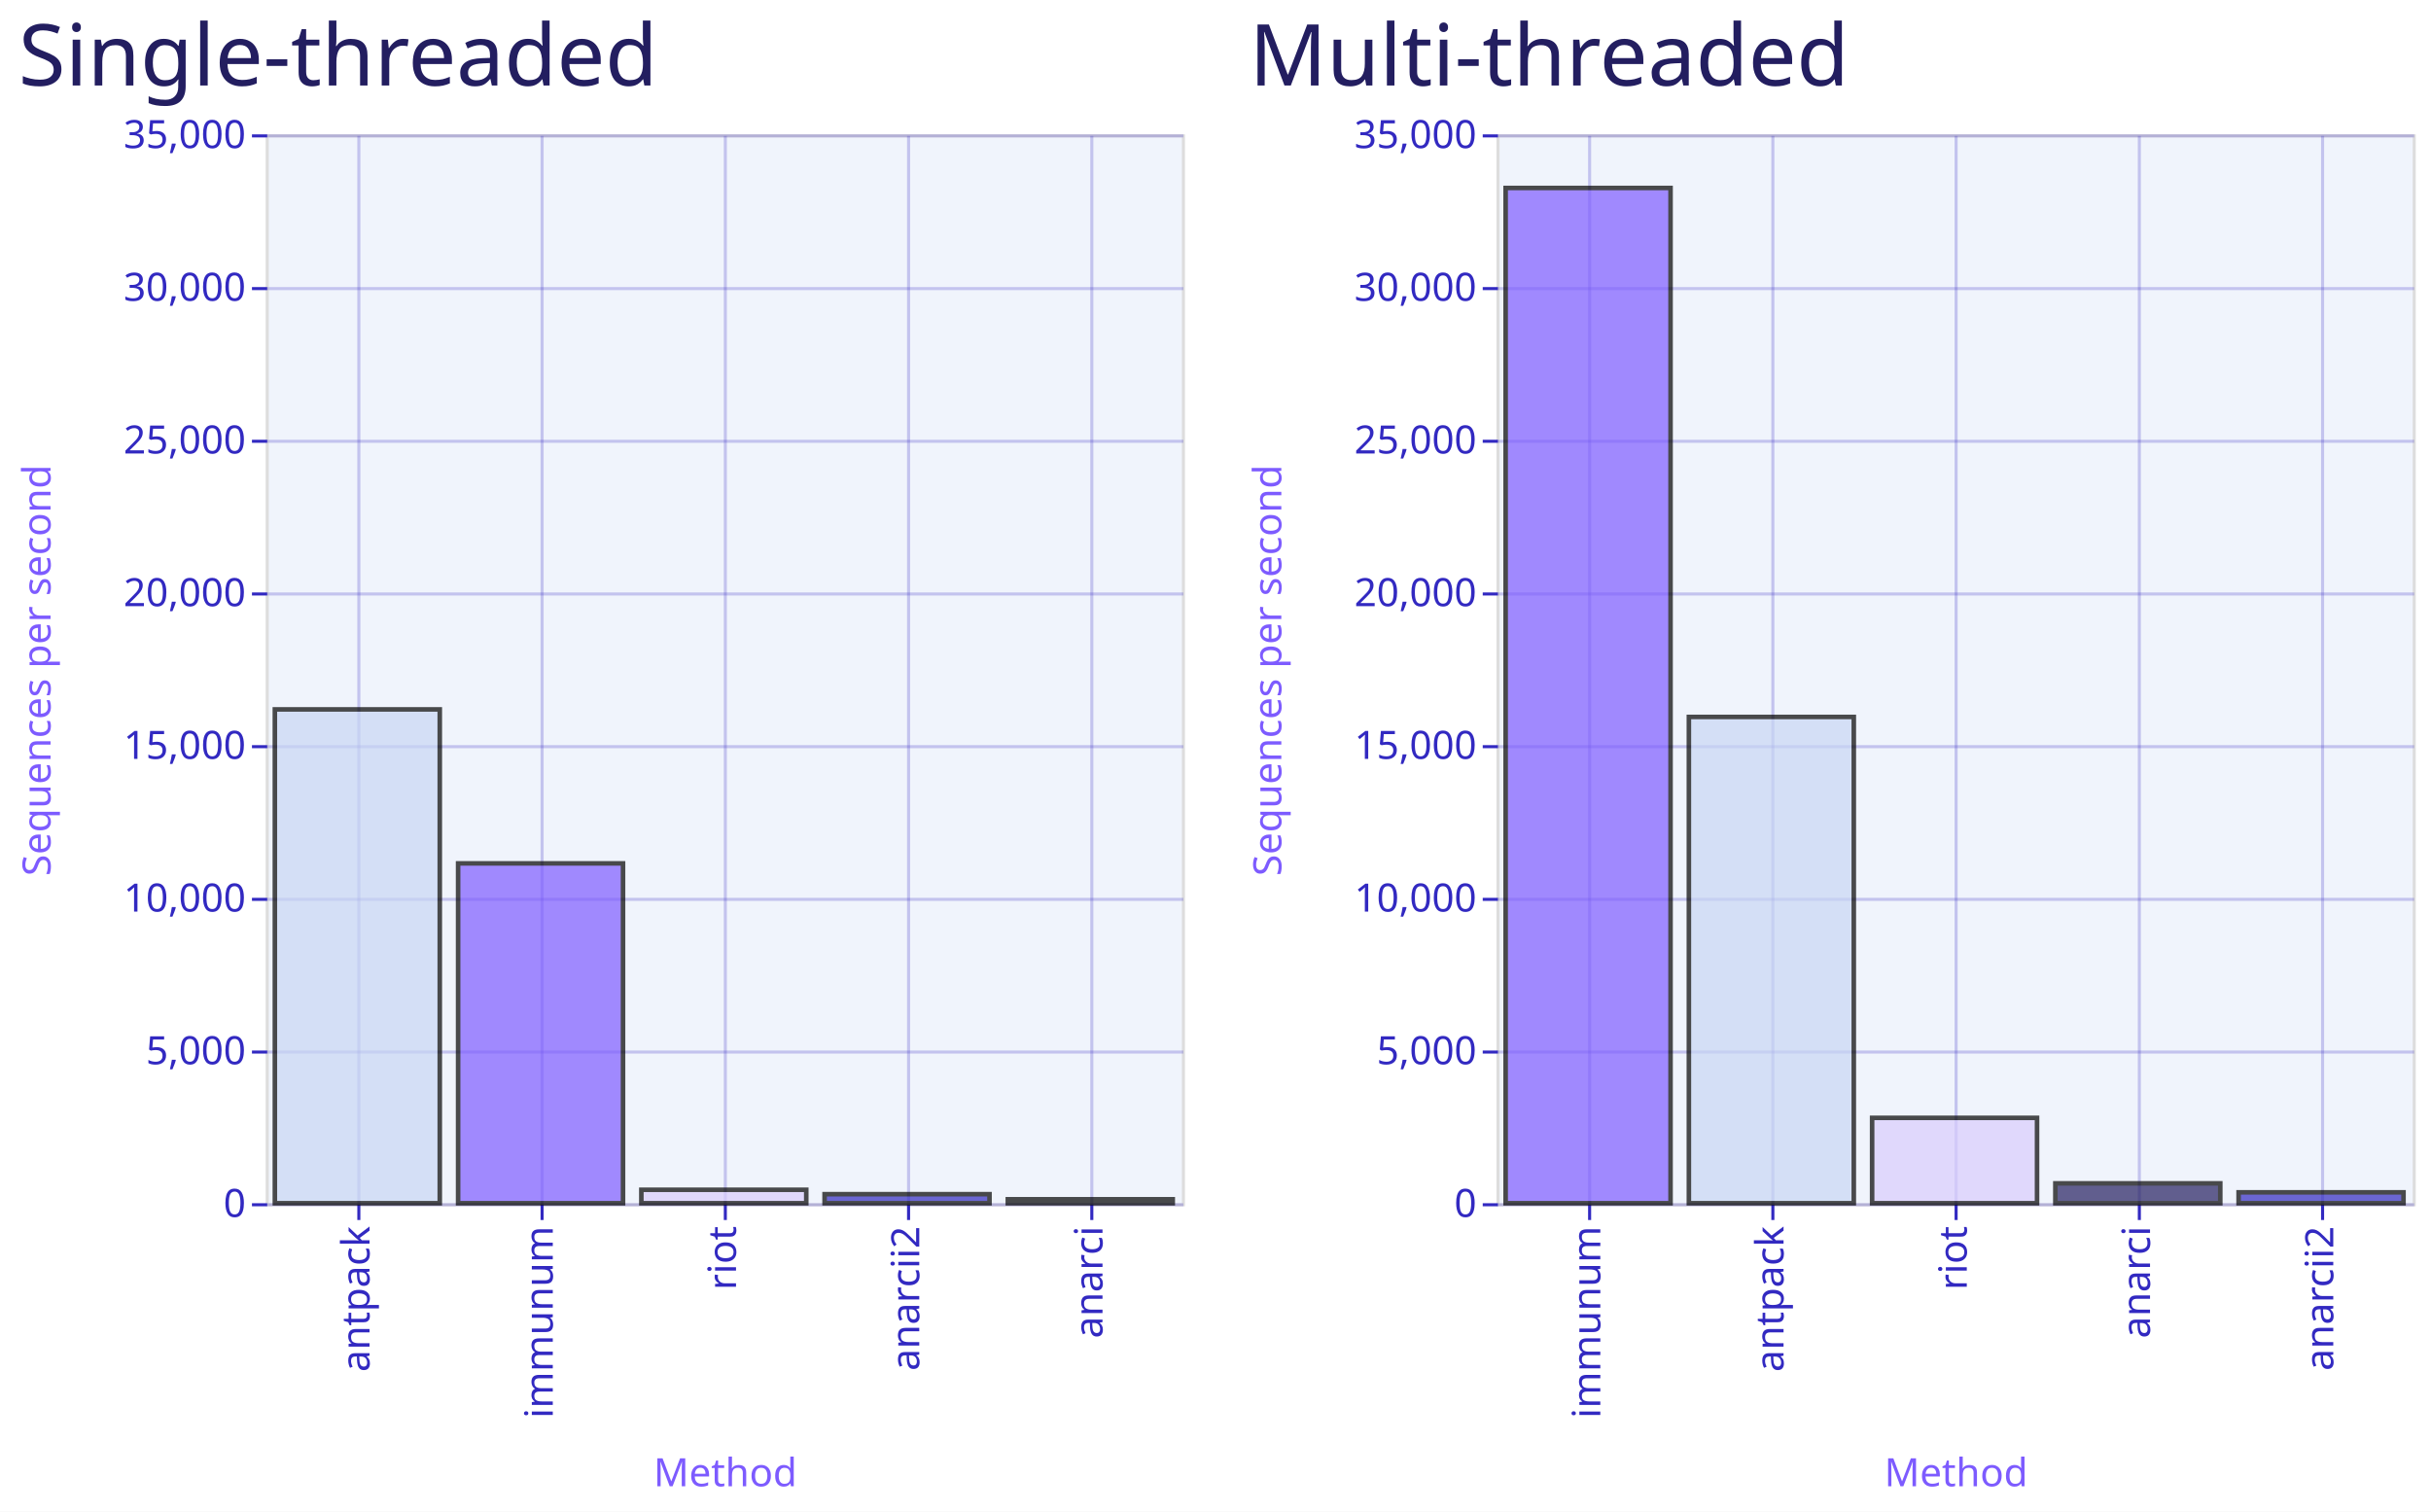
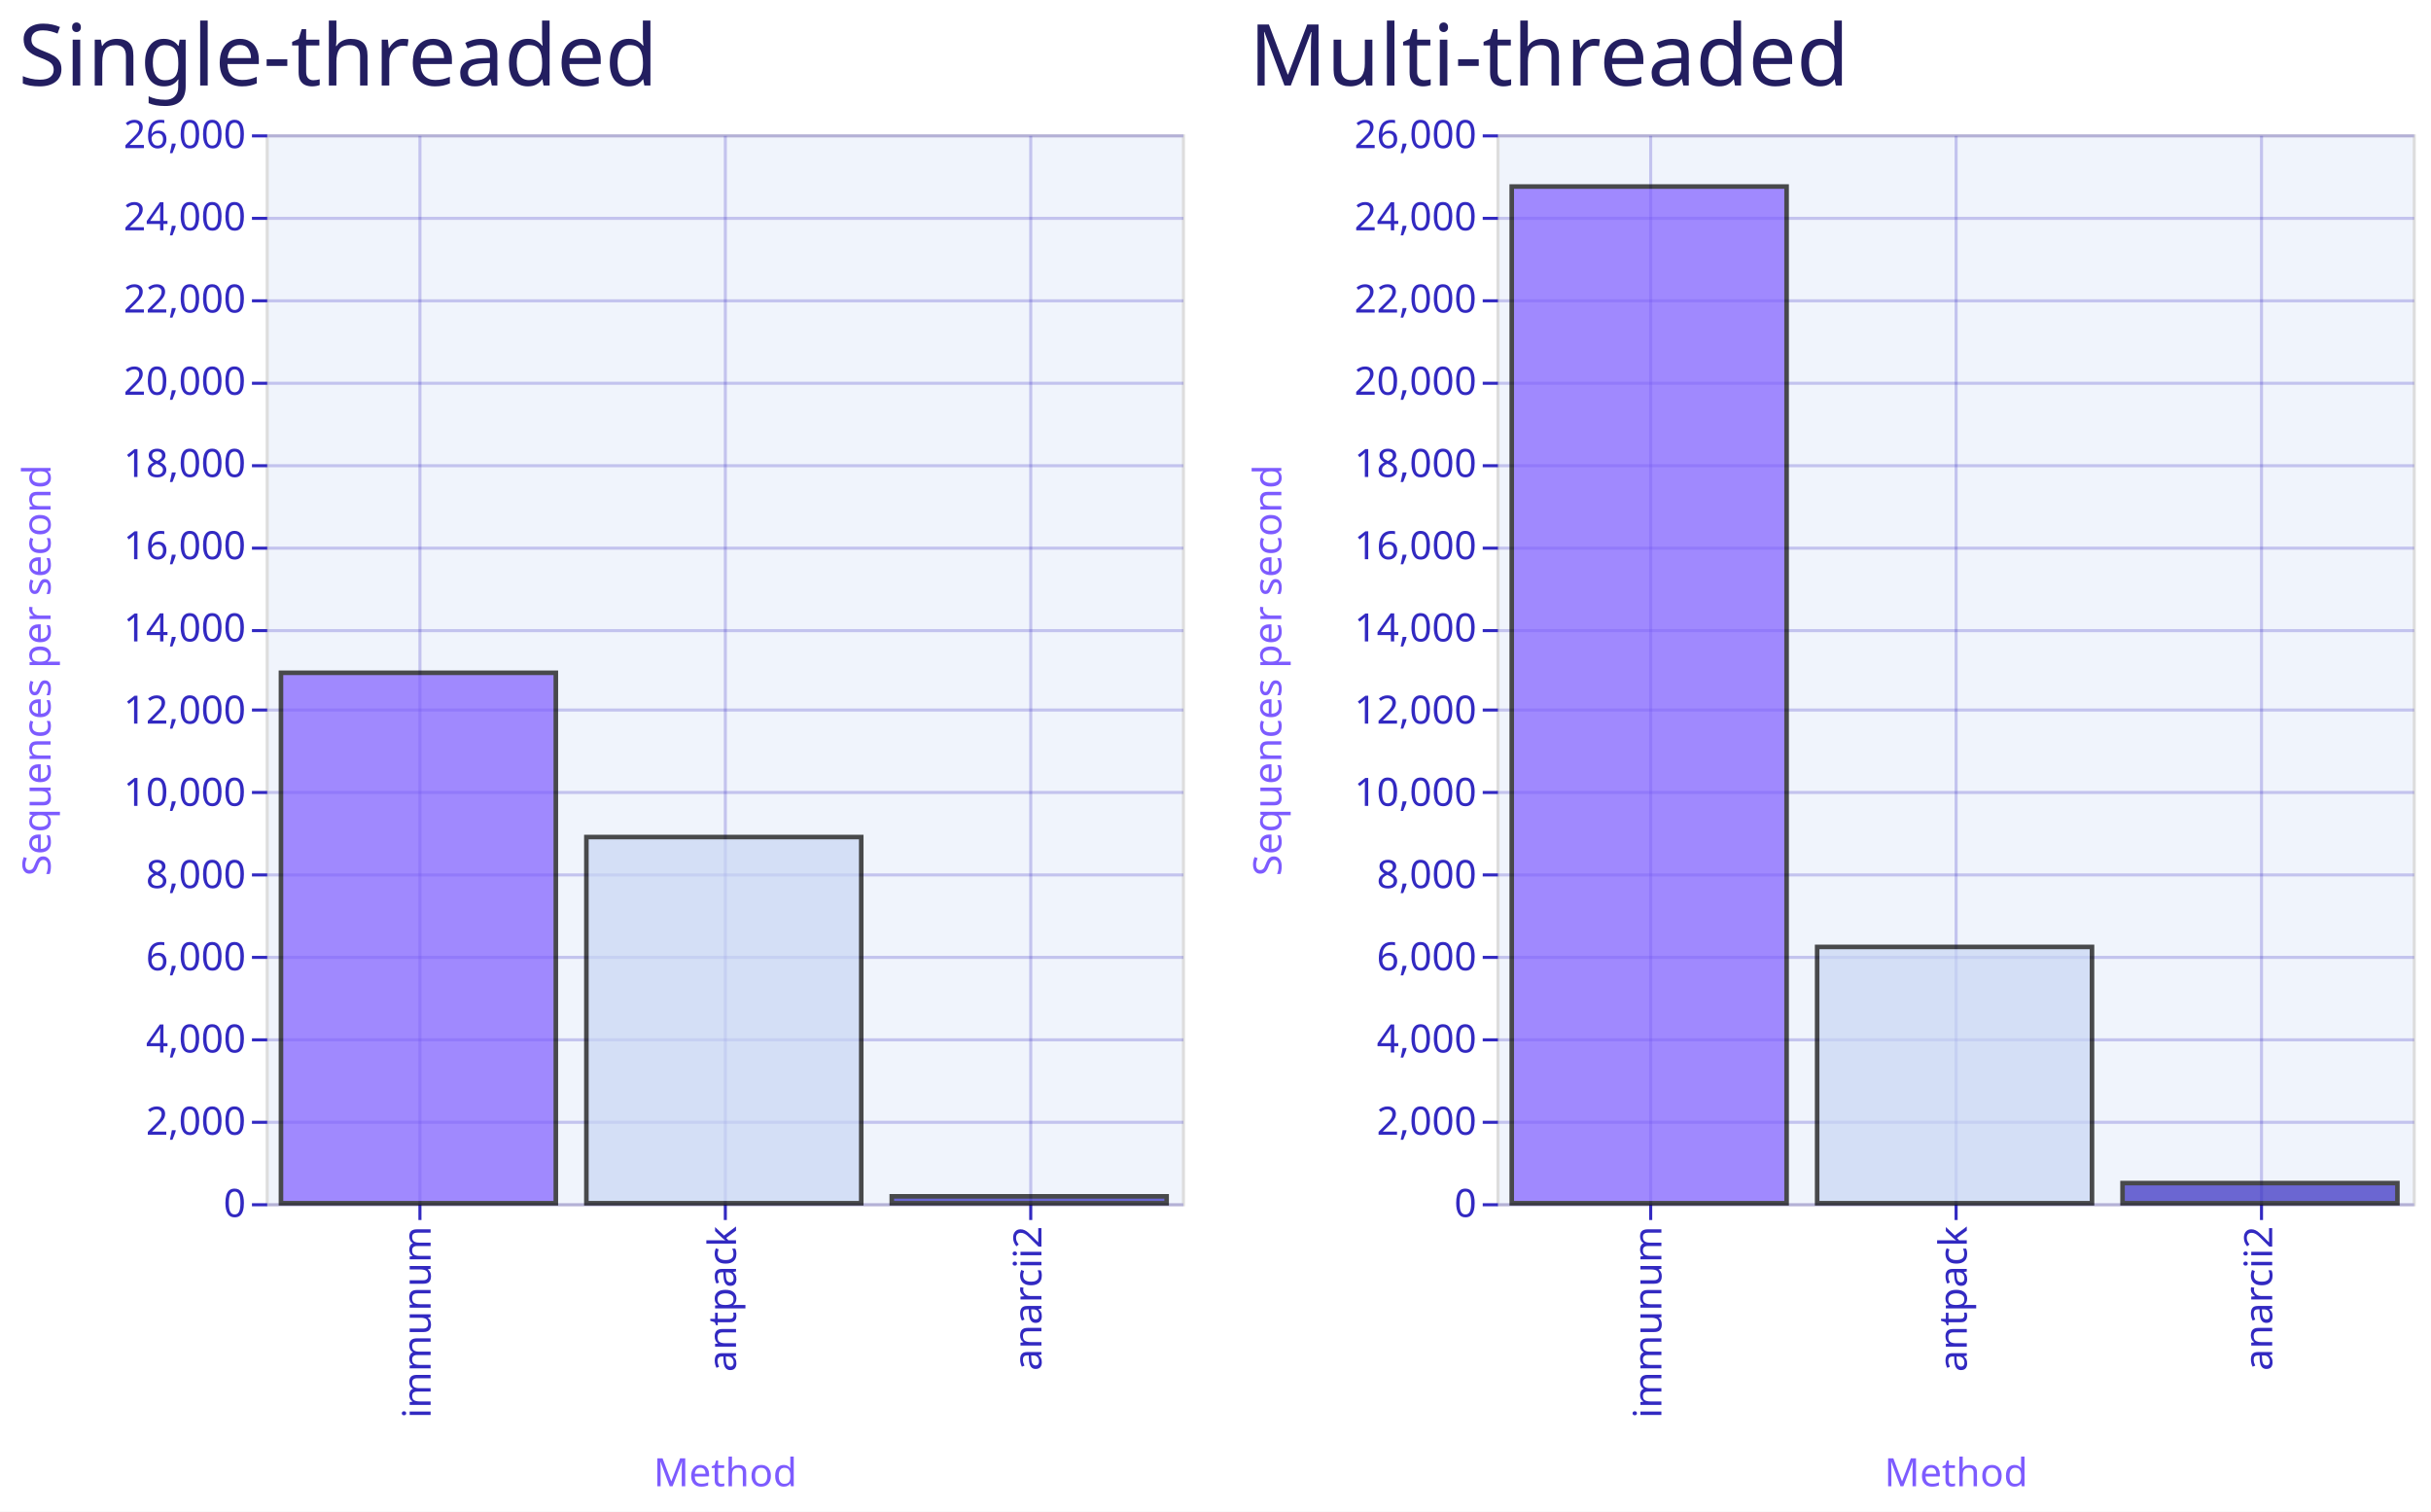
<svg xmlns="http://www.w3.org/2000/svg" version="1.1" class="marks" width="796" height="495" viewBox="0 0 796 495">
  <rect width="796" height="495" fill="white" />
  <g fill="none" stroke-miterlimit="10" transform="translate(87,44)">
    <g class="mark-group role-frame root" role="graphics-object" aria-roledescription="group mark container">
      <g transform="translate(0,0)">
        <path class="background" aria-hidden="true" d="M0,0h0v350h0Z" />
        <g>
          <g class="mark-group role-scope concat_0_group" role="graphics-object" aria-roledescription="group mark container">
            <g transform="translate(0,0)">
              <path class="background" aria-hidden="true" d="M0.5,0.5h300v350h-300Z" fill="#F0F4FC" stroke="#ddd" />
              <g>
                <g class="mark-group role-axis" aria-hidden="true">
                  <g transform="translate(0.5,350.5)">
                    <path class="background" aria-hidden="true" d="M0,0h0v0h0Z" pointer-events="none" />
                    <g>
                      <g class="mark-rule role-axis-grid" pointer-events="none">
-                         <line transform="translate(30,-350)" x2="0" y2="350" stroke="#3229C1CC" stroke-opacity="0.3" stroke-width="1" opacity="1" />
-                         <line transform="translate(90,-350)" x2="0" y2="350" stroke="#3229C1CC" stroke-opacity="0.3" stroke-width="1" opacity="1" />
+                         <line transform="translate(50,-350)" x2="0" y2="350" stroke="#3229C1CC" stroke-opacity="0.3" stroke-width="1" opacity="1" />
                        <line transform="translate(150,-350)" x2="0" y2="350" stroke="#3229C1CC" stroke-opacity="0.3" stroke-width="1" opacity="1" />
-                         <line transform="translate(210,-350)" x2="0" y2="350" stroke="#3229C1CC" stroke-opacity="0.3" stroke-width="1" opacity="1" />
-                         <line transform="translate(270,-350)" x2="0" y2="350" stroke="#3229C1CC" stroke-opacity="0.3" stroke-width="1" opacity="1" />
+                         <line transform="translate(250,-350)" x2="0" y2="350" stroke="#3229C1CC" stroke-opacity="0.3" stroke-width="1" opacity="1" />
                      </g>
                    </g>
                    <path class="foreground" aria-hidden="true" d="" pointer-events="none" display="none" />
                  </g>
                </g>
                <g class="mark-group role-axis" aria-hidden="true">
                  <g transform="translate(0.5,0.5)">
                    <path class="background" aria-hidden="true" d="M0,0h0v0h0Z" pointer-events="none" />
                    <g>
                      <g class="mark-rule role-axis-grid" pointer-events="none">
                        <line transform="translate(0,350)" x2="300" y2="0" stroke="#3229C1CC" stroke-opacity="0.3" stroke-width="1" opacity="1" />
-                         <line transform="translate(0,300)" x2="300" y2="0" stroke="#3229C1CC" stroke-opacity="0.3" stroke-width="1" opacity="1" />
-                         <line transform="translate(0,250)" x2="300" y2="0" stroke="#3229C1CC" stroke-opacity="0.3" stroke-width="1" opacity="1" />
-                         <line transform="translate(0,200)" x2="300" y2="0" stroke="#3229C1CC" stroke-opacity="0.3" stroke-width="1" opacity="1" />
-                         <line transform="translate(0,150)" x2="300" y2="0" stroke="#3229C1CC" stroke-opacity="0.3" stroke-width="1" opacity="1" />
-                         <line transform="translate(0,100)" x2="300" y2="0" stroke="#3229C1CC" stroke-opacity="0.3" stroke-width="1" opacity="1" />
-                         <line transform="translate(0,50)" x2="300" y2="0" stroke="#3229C1CC" stroke-opacity="0.3" stroke-width="1" opacity="1" />
+                         <line transform="translate(0,323)" x2="300" y2="0" stroke="#3229C1CC" stroke-opacity="0.3" stroke-width="1" opacity="1" />
+                         <line transform="translate(0,296)" x2="300" y2="0" stroke="#3229C1CC" stroke-opacity="0.3" stroke-width="1" opacity="1" />
+                         <line transform="translate(0,269)" x2="300" y2="0" stroke="#3229C1CC" stroke-opacity="0.3" stroke-width="1" opacity="1" />
+                         <line transform="translate(0,242)" x2="300" y2="0" stroke="#3229C1CC" stroke-opacity="0.3" stroke-width="1" opacity="1" />
+                         <line transform="translate(0,215)" x2="300" y2="0" stroke="#3229C1CC" stroke-opacity="0.3" stroke-width="1" opacity="1" />
+                         <line transform="translate(0,188)" x2="300" y2="0" stroke="#3229C1CC" stroke-opacity="0.3" stroke-width="1" opacity="1" />
+                         <line transform="translate(0,162)" x2="300" y2="0" stroke="#3229C1CC" stroke-opacity="0.3" stroke-width="1" opacity="1" />
+                         <line transform="translate(0,135)" x2="300" y2="0" stroke="#3229C1CC" stroke-opacity="0.3" stroke-width="1" opacity="1" />
+                         <line transform="translate(0,108)" x2="300" y2="0" stroke="#3229C1CC" stroke-opacity="0.3" stroke-width="1" opacity="1" />
+                         <line transform="translate(0,81)" x2="300" y2="0" stroke="#3229C1CC" stroke-opacity="0.3" stroke-width="1" opacity="1" />
+                         <line transform="translate(0,54)" x2="300" y2="0" stroke="#3229C1CC" stroke-opacity="0.3" stroke-width="1" opacity="1" />
+                         <line transform="translate(0,27)" x2="300" y2="0" stroke="#3229C1CC" stroke-opacity="0.3" stroke-width="1" opacity="1" />
                        <line transform="translate(0,0)" x2="300" y2="0" stroke="#3229C1CC" stroke-opacity="0.3" stroke-width="1" opacity="1" />
                      </g>
                    </g>
                    <path class="foreground" aria-hidden="true" d="" pointer-events="none" display="none" />
                  </g>
                </g>
-                 <g class="mark-group role-axis" role="graphics-symbol" aria-roledescription="axis" aria-label="X-axis titled 'Method' for a discrete scale with 5 values: antpack, immunum, riot, anarcii2, anarci">
-                   <g transform="translate(0.5,350.5)">
-                     <path class="background" aria-hidden="true" d="M0,0h0v0h0Z" pointer-events="none" />
-                     <g>
-                       <g class="mark-rule role-axis-tick" pointer-events="none">
-                         <line transform="translate(30,0)" x2="0" y2="5" stroke="#3229C1" stroke-width="1" opacity="1" />
-                         <line transform="translate(90,0)" x2="0" y2="5" stroke="#3229C1" stroke-width="1" opacity="1" />
+                 <g class="mark-group role-axis" role="graphics-symbol" aria-roledescription="axis" aria-label="X-axis titled 'Method' for a discrete scale with 3 values: immunum, antpack, anarcii2">
+                   <g transform="translate(0.5,350.5)">
+                     <path class="background" aria-hidden="true" d="M0,0h0v0h0Z" pointer-events="none" />
+                     <g>
+                       <g class="mark-rule role-axis-tick" pointer-events="none">
+                         <line transform="translate(50,0)" x2="0" y2="5" stroke="#3229C1" stroke-width="1" opacity="1" />
                        <line transform="translate(150,0)" x2="0" y2="5" stroke="#3229C1" stroke-width="1" opacity="1" />
-                         <line transform="translate(210,0)" x2="0" y2="5" stroke="#3229C1" stroke-width="1" opacity="1" />
-                         <line transform="translate(270,0)" x2="0" y2="5" stroke="#3229C1" stroke-width="1" opacity="1" />
-                       </g>
-                       <g class="mark-text role-axis-label" pointer-events="none">
-                         <text text-anchor="end" transform="translate(29.5,7) rotate(270) translate(0,4)" font-family="Albert Sans" font-size="12.8px" font-weight="Light" fill="#3229C1" opacity="1">antpack</text>
-                         <text text-anchor="end" transform="translate(89.5,7) rotate(270) translate(0,4)" font-family="Albert Sans" font-size="12.8px" font-weight="Light" fill="#3229C1" opacity="1">immunum</text>
-                         <text text-anchor="end" transform="translate(149.5,7) rotate(270) translate(0,4)" font-family="Albert Sans" font-size="12.8px" font-weight="Light" fill="#3229C1" opacity="1">riot</text>
-                         <text text-anchor="end" transform="translate(209.5,7) rotate(270) translate(0,4)" font-family="Albert Sans" font-size="12.8px" font-weight="Light" fill="#3229C1" opacity="1">anarcii2</text>
-                         <text text-anchor="end" transform="translate(269.5,7) rotate(270) translate(0,4)" font-family="Albert Sans" font-size="12.8px" font-weight="Light" fill="#3229C1" opacity="1">anarci</text>
+                         <line transform="translate(250,0)" x2="0" y2="5" stroke="#3229C1" stroke-width="1" opacity="1" />
+                       </g>
+                       <g class="mark-text role-axis-label" pointer-events="none">
+                         <text text-anchor="end" transform="translate(49.5,7) rotate(270) translate(0,4)" font-family="Albert Sans" font-size="12.8px" font-weight="Light" fill="#3229C1" opacity="1">immunum</text>
+                         <text text-anchor="end" transform="translate(149.5,7) rotate(270) translate(0,4)" font-family="Albert Sans" font-size="12.8px" font-weight="Light" fill="#3229C1" opacity="1">antpack</text>
+                         <text text-anchor="end" transform="translate(249.5,7) rotate(270) translate(0,4)" font-family="Albert Sans" font-size="12.8px" font-weight="Light" fill="#3229C1" opacity="1">anarcii2</text>
                      </g>
                      <g class="mark-text role-axis-title" pointer-events="none">
                        <text text-anchor="middle" transform="translate(150,92.18751)" font-family="Albert Sans" font-size="12.8px" font-weight="SemiBold" fill="#7D5BFF" opacity="1">Method</text>
                      </g>
                    </g>
                    <path class="foreground" aria-hidden="true" d="" pointer-events="none" display="none" />
                  </g>
                </g>
-                 <g class="mark-group role-axis" role="graphics-symbol" aria-roledescription="axis" aria-label="Y-axis titled 'Sequences per second' for a linear scale with values from 0 to 35,000">
+                 <g class="mark-group role-axis" role="graphics-symbol" aria-roledescription="axis" aria-label="Y-axis titled 'Sequences per second' for a linear scale with values from 0 to 26,000">
                  <g transform="translate(0.5,0.5)">
                    <path class="background" aria-hidden="true" d="M0,0h0v0h0Z" pointer-events="none" />
                    <g>
                      <g class="mark-rule role-axis-tick" pointer-events="none">
                        <line transform="translate(0,350)" x2="-5" y2="0" stroke="#3229C1" stroke-width="1" opacity="1" />
-                         <line transform="translate(0,300)" x2="-5" y2="0" stroke="#3229C1" stroke-width="1" opacity="1" />
-                         <line transform="translate(0,250)" x2="-5" y2="0" stroke="#3229C1" stroke-width="1" opacity="1" />
-                         <line transform="translate(0,200)" x2="-5" y2="0" stroke="#3229C1" stroke-width="1" opacity="1" />
-                         <line transform="translate(0,150)" x2="-5" y2="0" stroke="#3229C1" stroke-width="1" opacity="1" />
-                         <line transform="translate(0,100)" x2="-5" y2="0" stroke="#3229C1" stroke-width="1" opacity="1" />
-                         <line transform="translate(0,50)" x2="-5" y2="0" stroke="#3229C1" stroke-width="1" opacity="1" />
+                         <line transform="translate(0,323)" x2="-5" y2="0" stroke="#3229C1" stroke-width="1" opacity="1" />
+                         <line transform="translate(0,296)" x2="-5" y2="0" stroke="#3229C1" stroke-width="1" opacity="1" />
+                         <line transform="translate(0,269)" x2="-5" y2="0" stroke="#3229C1" stroke-width="1" opacity="1" />
+                         <line transform="translate(0,242)" x2="-5" y2="0" stroke="#3229C1" stroke-width="1" opacity="1" />
+                         <line transform="translate(0,215)" x2="-5" y2="0" stroke="#3229C1" stroke-width="1" opacity="1" />
+                         <line transform="translate(0,188)" x2="-5" y2="0" stroke="#3229C1" stroke-width="1" opacity="1" />
+                         <line transform="translate(0,162)" x2="-5" y2="0" stroke="#3229C1" stroke-width="1" opacity="1" />
+                         <line transform="translate(0,135)" x2="-5" y2="0" stroke="#3229C1" stroke-width="1" opacity="1" />
+                         <line transform="translate(0,108)" x2="-5" y2="0" stroke="#3229C1" stroke-width="1" opacity="1" />
+                         <line transform="translate(0,81)" x2="-5" y2="0" stroke="#3229C1" stroke-width="1" opacity="1" />
+                         <line transform="translate(0,54)" x2="-5" y2="0" stroke="#3229C1" stroke-width="1" opacity="1" />
+                         <line transform="translate(0,27)" x2="-5" y2="0" stroke="#3229C1" stroke-width="1" opacity="1" />
                        <line transform="translate(0,0)" x2="-5" y2="0" stroke="#3229C1" stroke-width="1" opacity="1" />
                      </g>
                      <g class="mark-text role-axis-label" pointer-events="none">
                        <text text-anchor="end" transform="translate(-7,354)" font-family="Albert Sans" font-size="12.8px" font-weight="Light" fill="#3229C1" opacity="1">0</text>
-                         <text text-anchor="end" transform="translate(-7,304)" font-family="Albert Sans" font-size="12.8px" font-weight="Light" fill="#3229C1" opacity="1">5,000</text>
-                         <text text-anchor="end" transform="translate(-7,254)" font-family="Albert Sans" font-size="12.8px" font-weight="Light" fill="#3229C1" opacity="1">10,000</text>
-                         <text text-anchor="end" transform="translate(-7,204)" font-family="Albert Sans" font-size="12.8px" font-weight="Light" fill="#3229C1" opacity="1">15,000</text>
-                         <text text-anchor="end" transform="translate(-7,154)" font-family="Albert Sans" font-size="12.8px" font-weight="Light" fill="#3229C1" opacity="1">20,000</text>
-                         <text text-anchor="end" transform="translate(-7,104)" font-family="Albert Sans" font-size="12.8px" font-weight="Light" fill="#3229C1" opacity="1">25,000</text>
-                         <text text-anchor="end" transform="translate(-7,54)" font-family="Albert Sans" font-size="12.8px" font-weight="Light" fill="#3229C1" opacity="1">30,000</text>
-                         <text text-anchor="end" transform="translate(-7,4)" font-family="Albert Sans" font-size="12.8px" font-weight="Light" fill="#3229C1" opacity="1">35,000</text>
+                         <text text-anchor="end" transform="translate(-7,327.0769)" font-family="Albert Sans" font-size="12.8px" font-weight="Light" fill="#3229C1" opacity="1">2,000</text>
+                         <text text-anchor="end" transform="translate(-7,300.1538)" font-family="Albert Sans" font-size="12.8px" font-weight="Light" fill="#3229C1" opacity="1">4,000</text>
+                         <text text-anchor="end" transform="translate(-7,273.2308)" font-family="Albert Sans" font-size="12.8px" font-weight="Light" fill="#3229C1" opacity="1">6,000</text>
+                         <text text-anchor="end" transform="translate(-7,246.3077)" font-family="Albert Sans" font-size="12.8px" font-weight="Light" fill="#3229C1" opacity="1">8,000</text>
+                         <text text-anchor="end" transform="translate(-7,219.3846)" font-family="Albert Sans" font-size="12.8px" font-weight="Light" fill="#3229C1" opacity="1">10,000</text>
+                         <text text-anchor="end" transform="translate(-7,192.4615)" font-family="Albert Sans" font-size="12.8px" font-weight="Light" fill="#3229C1" opacity="1">12,000</text>
+                         <text text-anchor="end" transform="translate(-7,165.5385)" font-family="Albert Sans" font-size="12.8px" font-weight="Light" fill="#3229C1" opacity="1">14,000</text>
+                         <text text-anchor="end" transform="translate(-7,138.6154)" font-family="Albert Sans" font-size="12.8px" font-weight="Light" fill="#3229C1" opacity="1">16,000</text>
+                         <text text-anchor="end" transform="translate(-7,111.6923)" font-family="Albert Sans" font-size="12.8px" font-weight="Light" fill="#3229C1" opacity="1">18,000</text>
+                         <text text-anchor="end" transform="translate(-7,84.76923)" font-family="Albert Sans" font-size="12.8px" font-weight="Light" fill="#3229C1" opacity="1">20,000</text>
+                         <text text-anchor="end" transform="translate(-7,57.84615)" font-family="Albert Sans" font-size="12.8px" font-weight="Light" fill="#3229C1" opacity="1">22,000</text>
+                         <text text-anchor="end" transform="translate(-7,30.92308)" font-family="Albert Sans" font-size="12.8px" font-weight="Light" fill="#3229C1" opacity="1">24,000</text>
+                         <text text-anchor="end" transform="translate(-7,4)" font-family="Albert Sans" font-size="12.8px" font-weight="Light" fill="#3229C1" opacity="1">26,000</text>
                      </g>
                      <g class="mark-text role-axis-title" pointer-events="none">
                        <text text-anchor="middle" transform="translate(-67.95,175) rotate(-90) translate(0,-3)" font-family="Albert Sans" font-size="12.8px" font-weight="SemiBold" fill="#7D5BFF" opacity="1">Sequences per second</text>
                      </g>
                    </g>
                    <path class="foreground" aria-hidden="true" d="" pointer-events="none" display="none" />
                  </g>
                </g>
                <g class="mark-rect role-mark concat_0_marks" role="graphics-object" aria-roledescription="rect mark container">
-                   <path aria-label="Method: antpack; Sequences per second: 16170.5202263; method: antpack; throughput: 16,171" role="graphics-symbol" aria-roledescription="bar" d="M3,188.295h54v161.705h-54Z" fill="#C7D6F4" stroke="black" stroke-width="1.5" opacity="0.7" />
-                   <path aria-label="Method: immunum; Sequences per second: 11127.9119908; method: immunum; throughput: 11,128" role="graphics-symbol" aria-roledescription="bar" d="M63,238.721h54v111.279h-54Z" fill="#7D5BFF" stroke="black" stroke-width="1.5" opacity="0.7" />
-                   <path aria-label="Method: riot; Sequences per second: 440.113469402; method: riot; throughput: 440" role="graphics-symbol" aria-roledescription="bar" d="M123,345.599h54v4.401h-54Z" fill="#D8CCFC" stroke="black" stroke-width="1.5" opacity="0.7" />
-                   <path aria-label="Method: anarcii2; Sequences per second: 296.084485372; method: anarcii2; throughput: 296" role="graphics-symbol" aria-roledescription="bar" d="M183,347.039h54v2.961h-54Z" fill="#3229C1" stroke="black" stroke-width="1.5" opacity="0.7" />
-                   <path aria-label="Method: anarci; Sequences per second: 129.303371537; method: anarci; throughput: 129" role="graphics-symbol" aria-roledescription="bar" d="M243,348.707h54v1.293h-54Z" fill="#231E60" stroke="black" stroke-width="1.5" opacity="0.7" />
+                   <path aria-label="Method: immunum; Sequences per second: 12902.6460105; method: immunum; throughput: 12,903" role="graphics-symbol" aria-roledescription="bar" d="M5,176.311h90v173.689h-90Z" fill="#7D5BFF" stroke="black" stroke-width="1.5" opacity="0.7" />
+                   <path aria-label="Method: antpack; Sequences per second: 8907.22762019; method: antpack; throughput: 8,907" role="graphics-symbol" aria-roledescription="bar" d="M105,230.095h90v119.905h-90Z" fill="#C7D6F4" stroke="black" stroke-width="1.5" opacity="0.7" />
+                   <path aria-label="Method: anarcii2; Sequences per second: 167.516235032; method: anarcii2; throughput: 168" role="graphics-symbol" aria-roledescription="bar" d="M205,347.745h90v2.255h-90Z" fill="#3229C1" stroke="black" stroke-width="1.5" opacity="0.7" />
                </g>
                <g class="mark-group role-title">
                  <g transform="translate(-80.95,-38)">
                    <path class="background" aria-hidden="true" d="M0,0h0v0h0Z" pointer-events="none" />
                    <g>
                      <g class="mark-text role-title-text" role="graphics-symbol" aria-roledescription="title" aria-label="Title text 'Single-threaded'" pointer-events="none">
                        <text text-anchor="start" transform="translate(0,22)" font-family="Albert Sans" font-size="28px" font-weight="SemiBold" fill="#231E60" opacity="1">Single-threaded</text>
                      </g>
                    </g>
                    <path class="foreground" aria-hidden="true" d="" pointer-events="none" display="none" />
                  </g>
                </g>
              </g>
              <path class="foreground" aria-hidden="true" d="" display="none" />
            </g>
          </g>
          <g class="mark-group role-scope concat_1_group" role="graphics-object" aria-roledescription="group mark container">
            <g transform="translate(403,0)">
              <path class="background" aria-hidden="true" d="M0.5,0.5h300v350h-300Z" fill="#F0F4FC" stroke="#ddd" />
              <g>
                <g class="mark-group role-axis" aria-hidden="true">
                  <g transform="translate(0.5,350.5)">
                    <path class="background" aria-hidden="true" d="M0,0h0v0h0Z" pointer-events="none" />
                    <g>
                      <g class="mark-rule role-axis-grid" pointer-events="none">
-                         <line transform="translate(30,-350)" x2="0" y2="350" stroke="#3229C1CC" stroke-opacity="0.3" stroke-width="1" opacity="1" />
-                         <line transform="translate(90,-350)" x2="0" y2="350" stroke="#3229C1CC" stroke-opacity="0.3" stroke-width="1" opacity="1" />
+                         <line transform="translate(50,-350)" x2="0" y2="350" stroke="#3229C1CC" stroke-opacity="0.3" stroke-width="1" opacity="1" />
                        <line transform="translate(150,-350)" x2="0" y2="350" stroke="#3229C1CC" stroke-opacity="0.3" stroke-width="1" opacity="1" />
-                         <line transform="translate(210,-350)" x2="0" y2="350" stroke="#3229C1CC" stroke-opacity="0.3" stroke-width="1" opacity="1" />
-                         <line transform="translate(270,-350)" x2="0" y2="350" stroke="#3229C1CC" stroke-opacity="0.3" stroke-width="1" opacity="1" />
+                         <line transform="translate(250,-350)" x2="0" y2="350" stroke="#3229C1CC" stroke-opacity="0.3" stroke-width="1" opacity="1" />
                      </g>
                    </g>
                    <path class="foreground" aria-hidden="true" d="" pointer-events="none" display="none" />
                  </g>
                </g>
                <g class="mark-group role-axis" aria-hidden="true">
                  <g transform="translate(0.5,0.5)">
                    <path class="background" aria-hidden="true" d="M0,0h0v0h0Z" pointer-events="none" />
                    <g>
                      <g class="mark-rule role-axis-grid" pointer-events="none">
                        <line transform="translate(0,350)" x2="300" y2="0" stroke="#3229C1CC" stroke-opacity="0.3" stroke-width="1" opacity="1" />
-                         <line transform="translate(0,300)" x2="300" y2="0" stroke="#3229C1CC" stroke-opacity="0.3" stroke-width="1" opacity="1" />
-                         <line transform="translate(0,250)" x2="300" y2="0" stroke="#3229C1CC" stroke-opacity="0.3" stroke-width="1" opacity="1" />
-                         <line transform="translate(0,200)" x2="300" y2="0" stroke="#3229C1CC" stroke-opacity="0.3" stroke-width="1" opacity="1" />
-                         <line transform="translate(0,150)" x2="300" y2="0" stroke="#3229C1CC" stroke-opacity="0.3" stroke-width="1" opacity="1" />
-                         <line transform="translate(0,100)" x2="300" y2="0" stroke="#3229C1CC" stroke-opacity="0.3" stroke-width="1" opacity="1" />
-                         <line transform="translate(0,50)" x2="300" y2="0" stroke="#3229C1CC" stroke-opacity="0.3" stroke-width="1" opacity="1" />
+                         <line transform="translate(0,323)" x2="300" y2="0" stroke="#3229C1CC" stroke-opacity="0.3" stroke-width="1" opacity="1" />
+                         <line transform="translate(0,296)" x2="300" y2="0" stroke="#3229C1CC" stroke-opacity="0.3" stroke-width="1" opacity="1" />
+                         <line transform="translate(0,269)" x2="300" y2="0" stroke="#3229C1CC" stroke-opacity="0.3" stroke-width="1" opacity="1" />
+                         <line transform="translate(0,242)" x2="300" y2="0" stroke="#3229C1CC" stroke-opacity="0.3" stroke-width="1" opacity="1" />
+                         <line transform="translate(0,215)" x2="300" y2="0" stroke="#3229C1CC" stroke-opacity="0.3" stroke-width="1" opacity="1" />
+                         <line transform="translate(0,188)" x2="300" y2="0" stroke="#3229C1CC" stroke-opacity="0.3" stroke-width="1" opacity="1" />
+                         <line transform="translate(0,162)" x2="300" y2="0" stroke="#3229C1CC" stroke-opacity="0.3" stroke-width="1" opacity="1" />
+                         <line transform="translate(0,135)" x2="300" y2="0" stroke="#3229C1CC" stroke-opacity="0.3" stroke-width="1" opacity="1" />
+                         <line transform="translate(0,108)" x2="300" y2="0" stroke="#3229C1CC" stroke-opacity="0.3" stroke-width="1" opacity="1" />
+                         <line transform="translate(0,81)" x2="300" y2="0" stroke="#3229C1CC" stroke-opacity="0.3" stroke-width="1" opacity="1" />
+                         <line transform="translate(0,54)" x2="300" y2="0" stroke="#3229C1CC" stroke-opacity="0.3" stroke-width="1" opacity="1" />
+                         <line transform="translate(0,27)" x2="300" y2="0" stroke="#3229C1CC" stroke-opacity="0.3" stroke-width="1" opacity="1" />
                        <line transform="translate(0,0)" x2="300" y2="0" stroke="#3229C1CC" stroke-opacity="0.3" stroke-width="1" opacity="1" />
                      </g>
                    </g>
                    <path class="foreground" aria-hidden="true" d="" pointer-events="none" display="none" />
                  </g>
                </g>
-                 <g class="mark-group role-axis" role="graphics-symbol" aria-roledescription="axis" aria-label="X-axis titled 'Method' for a discrete scale with 5 values: immunum, antpack, riot, anarci, anarcii2">
-                   <g transform="translate(0.5,350.5)">
-                     <path class="background" aria-hidden="true" d="M0,0h0v0h0Z" pointer-events="none" />
-                     <g>
-                       <g class="mark-rule role-axis-tick" pointer-events="none">
-                         <line transform="translate(30,0)" x2="0" y2="5" stroke="#3229C1" stroke-width="1" opacity="1" />
-                         <line transform="translate(90,0)" x2="0" y2="5" stroke="#3229C1" stroke-width="1" opacity="1" />
+                 <g class="mark-group role-axis" role="graphics-symbol" aria-roledescription="axis" aria-label="X-axis titled 'Method' for a discrete scale with 3 values: immunum, antpack, anarcii2">
+                   <g transform="translate(0.5,350.5)">
+                     <path class="background" aria-hidden="true" d="M0,0h0v0h0Z" pointer-events="none" />
+                     <g>
+                       <g class="mark-rule role-axis-tick" pointer-events="none">
+                         <line transform="translate(50,0)" x2="0" y2="5" stroke="#3229C1" stroke-width="1" opacity="1" />
                        <line transform="translate(150,0)" x2="0" y2="5" stroke="#3229C1" stroke-width="1" opacity="1" />
-                         <line transform="translate(210,0)" x2="0" y2="5" stroke="#3229C1" stroke-width="1" opacity="1" />
-                         <line transform="translate(270,0)" x2="0" y2="5" stroke="#3229C1" stroke-width="1" opacity="1" />
-                       </g>
-                       <g class="mark-text role-axis-label" pointer-events="none">
-                         <text text-anchor="end" transform="translate(29.5,7) rotate(270) translate(0,4)" font-family="Albert Sans" font-size="12.8px" font-weight="Light" fill="#3229C1" opacity="1">immunum</text>
-                         <text text-anchor="end" transform="translate(89.5,7) rotate(270) translate(0,4)" font-family="Albert Sans" font-size="12.8px" font-weight="Light" fill="#3229C1" opacity="1">antpack</text>
-                         <text text-anchor="end" transform="translate(149.5,7) rotate(270) translate(0,4)" font-family="Albert Sans" font-size="12.8px" font-weight="Light" fill="#3229C1" opacity="1">riot</text>
-                         <text text-anchor="end" transform="translate(209.5,7) rotate(270) translate(0,4)" font-family="Albert Sans" font-size="12.8px" font-weight="Light" fill="#3229C1" opacity="1">anarci</text>
-                         <text text-anchor="end" transform="translate(269.5,7) rotate(270) translate(0,4)" font-family="Albert Sans" font-size="12.8px" font-weight="Light" fill="#3229C1" opacity="1">anarcii2</text>
+                         <line transform="translate(250,0)" x2="0" y2="5" stroke="#3229C1" stroke-width="1" opacity="1" />
+                       </g>
+                       <g class="mark-text role-axis-label" pointer-events="none">
+                         <text text-anchor="end" transform="translate(49.5,7) rotate(270) translate(0,4)" font-family="Albert Sans" font-size="12.8px" font-weight="Light" fill="#3229C1" opacity="1">immunum</text>
+                         <text text-anchor="end" transform="translate(149.5,7) rotate(270) translate(0,4)" font-family="Albert Sans" font-size="12.8px" font-weight="Light" fill="#3229C1" opacity="1">antpack</text>
+                         <text text-anchor="end" transform="translate(249.5,7) rotate(270) translate(0,4)" font-family="Albert Sans" font-size="12.8px" font-weight="Light" fill="#3229C1" opacity="1">anarcii2</text>
                      </g>
                      <g class="mark-text role-axis-title" pointer-events="none">
                        <text text-anchor="middle" transform="translate(150,92.18751)" font-family="Albert Sans" font-size="12.8px" font-weight="SemiBold" fill="#7D5BFF" opacity="1">Method</text>
                      </g>
                    </g>
                    <path class="foreground" aria-hidden="true" d="" pointer-events="none" display="none" />
                  </g>
                </g>
-                 <g class="mark-group role-axis" role="graphics-symbol" aria-roledescription="axis" aria-label="Y-axis titled 'Sequences per second' for a linear scale with values from 0 to 35,000">
+                 <g class="mark-group role-axis" role="graphics-symbol" aria-roledescription="axis" aria-label="Y-axis titled 'Sequences per second' for a linear scale with values from 0 to 26,000">
                  <g transform="translate(0.5,0.5)">
                    <path class="background" aria-hidden="true" d="M0,0h0v0h0Z" pointer-events="none" />
                    <g>
                      <g class="mark-rule role-axis-tick" pointer-events="none">
                        <line transform="translate(0,350)" x2="-5" y2="0" stroke="#3229C1" stroke-width="1" opacity="1" />
-                         <line transform="translate(0,300)" x2="-5" y2="0" stroke="#3229C1" stroke-width="1" opacity="1" />
-                         <line transform="translate(0,250)" x2="-5" y2="0" stroke="#3229C1" stroke-width="1" opacity="1" />
-                         <line transform="translate(0,200)" x2="-5" y2="0" stroke="#3229C1" stroke-width="1" opacity="1" />
-                         <line transform="translate(0,150)" x2="-5" y2="0" stroke="#3229C1" stroke-width="1" opacity="1" />
-                         <line transform="translate(0,100)" x2="-5" y2="0" stroke="#3229C1" stroke-width="1" opacity="1" />
-                         <line transform="translate(0,50)" x2="-5" y2="0" stroke="#3229C1" stroke-width="1" opacity="1" />
+                         <line transform="translate(0,323)" x2="-5" y2="0" stroke="#3229C1" stroke-width="1" opacity="1" />
+                         <line transform="translate(0,296)" x2="-5" y2="0" stroke="#3229C1" stroke-width="1" opacity="1" />
+                         <line transform="translate(0,269)" x2="-5" y2="0" stroke="#3229C1" stroke-width="1" opacity="1" />
+                         <line transform="translate(0,242)" x2="-5" y2="0" stroke="#3229C1" stroke-width="1" opacity="1" />
+                         <line transform="translate(0,215)" x2="-5" y2="0" stroke="#3229C1" stroke-width="1" opacity="1" />
+                         <line transform="translate(0,188)" x2="-5" y2="0" stroke="#3229C1" stroke-width="1" opacity="1" />
+                         <line transform="translate(0,162)" x2="-5" y2="0" stroke="#3229C1" stroke-width="1" opacity="1" />
+                         <line transform="translate(0,135)" x2="-5" y2="0" stroke="#3229C1" stroke-width="1" opacity="1" />
+                         <line transform="translate(0,108)" x2="-5" y2="0" stroke="#3229C1" stroke-width="1" opacity="1" />
+                         <line transform="translate(0,81)" x2="-5" y2="0" stroke="#3229C1" stroke-width="1" opacity="1" />
+                         <line transform="translate(0,54)" x2="-5" y2="0" stroke="#3229C1" stroke-width="1" opacity="1" />
+                         <line transform="translate(0,27)" x2="-5" y2="0" stroke="#3229C1" stroke-width="1" opacity="1" />
                        <line transform="translate(0,0)" x2="-5" y2="0" stroke="#3229C1" stroke-width="1" opacity="1" />
                      </g>
                      <g class="mark-text role-axis-label" pointer-events="none">
                        <text text-anchor="end" transform="translate(-7,354)" font-family="Albert Sans" font-size="12.8px" font-weight="Light" fill="#3229C1" opacity="1">0</text>
-                         <text text-anchor="end" transform="translate(-7,304)" font-family="Albert Sans" font-size="12.8px" font-weight="Light" fill="#3229C1" opacity="1">5,000</text>
-                         <text text-anchor="end" transform="translate(-7,254)" font-family="Albert Sans" font-size="12.8px" font-weight="Light" fill="#3229C1" opacity="1">10,000</text>
-                         <text text-anchor="end" transform="translate(-7,204)" font-family="Albert Sans" font-size="12.8px" font-weight="Light" fill="#3229C1" opacity="1">15,000</text>
-                         <text text-anchor="end" transform="translate(-7,154)" font-family="Albert Sans" font-size="12.8px" font-weight="Light" fill="#3229C1" opacity="1">20,000</text>
-                         <text text-anchor="end" transform="translate(-7,104)" font-family="Albert Sans" font-size="12.8px" font-weight="Light" fill="#3229C1" opacity="1">25,000</text>
-                         <text text-anchor="end" transform="translate(-7,54)" font-family="Albert Sans" font-size="12.8px" font-weight="Light" fill="#3229C1" opacity="1">30,000</text>
-                         <text text-anchor="end" transform="translate(-7,4)" font-family="Albert Sans" font-size="12.8px" font-weight="Light" fill="#3229C1" opacity="1">35,000</text>
+                         <text text-anchor="end" transform="translate(-7,327.0769)" font-family="Albert Sans" font-size="12.8px" font-weight="Light" fill="#3229C1" opacity="1">2,000</text>
+                         <text text-anchor="end" transform="translate(-7,300.1538)" font-family="Albert Sans" font-size="12.8px" font-weight="Light" fill="#3229C1" opacity="1">4,000</text>
+                         <text text-anchor="end" transform="translate(-7,273.2308)" font-family="Albert Sans" font-size="12.8px" font-weight="Light" fill="#3229C1" opacity="1">6,000</text>
+                         <text text-anchor="end" transform="translate(-7,246.3077)" font-family="Albert Sans" font-size="12.8px" font-weight="Light" fill="#3229C1" opacity="1">8,000</text>
+                         <text text-anchor="end" transform="translate(-7,219.3846)" font-family="Albert Sans" font-size="12.8px" font-weight="Light" fill="#3229C1" opacity="1">10,000</text>
+                         <text text-anchor="end" transform="translate(-7,192.4615)" font-family="Albert Sans" font-size="12.8px" font-weight="Light" fill="#3229C1" opacity="1">12,000</text>
+                         <text text-anchor="end" transform="translate(-7,165.5385)" font-family="Albert Sans" font-size="12.8px" font-weight="Light" fill="#3229C1" opacity="1">14,000</text>
+                         <text text-anchor="end" transform="translate(-7,138.6154)" font-family="Albert Sans" font-size="12.8px" font-weight="Light" fill="#3229C1" opacity="1">16,000</text>
+                         <text text-anchor="end" transform="translate(-7,111.6923)" font-family="Albert Sans" font-size="12.8px" font-weight="Light" fill="#3229C1" opacity="1">18,000</text>
+                         <text text-anchor="end" transform="translate(-7,84.76923)" font-family="Albert Sans" font-size="12.8px" font-weight="Light" fill="#3229C1" opacity="1">20,000</text>
+                         <text text-anchor="end" transform="translate(-7,57.84615)" font-family="Albert Sans" font-size="12.8px" font-weight="Light" fill="#3229C1" opacity="1">22,000</text>
+                         <text text-anchor="end" transform="translate(-7,30.92308)" font-family="Albert Sans" font-size="12.8px" font-weight="Light" fill="#3229C1" opacity="1">24,000</text>
+                         <text text-anchor="end" transform="translate(-7,4)" font-family="Albert Sans" font-size="12.8px" font-weight="Light" fill="#3229C1" opacity="1">26,000</text>
                      </g>
                      <g class="mark-text role-axis-title" pointer-events="none">
                        <text text-anchor="middle" transform="translate(-67.95,175) rotate(-90) translate(0,-3)" font-family="Albert Sans" font-size="12.8px" font-weight="SemiBold" fill="#7D5BFF" opacity="1">Sequences per second</text>
                      </g>
                    </g>
                    <path class="foreground" aria-hidden="true" d="" pointer-events="none" display="none" />
                  </g>
                </g>
                <g class="mark-rect role-mark concat_1_marks" role="graphics-object" aria-roledescription="rect mark container">
-                   <path aria-label="Method: immunum; Sequences per second: 33244.777215; method: immunum; throughput: 33,245" role="graphics-symbol" aria-roledescription="bar" d="M3,17.552h54v332.448h-54Z" fill="#7D5BFF" stroke="black" stroke-width="1.5" opacity="0.7" />
-                   <path aria-label="Method: antpack; Sequences per second: 15923.5349417; method: antpack; throughput: 15,924" role="graphics-symbol" aria-roledescription="bar" d="M63,190.765h54v159.235h-54Z" fill="#C7D6F4" stroke="black" stroke-width="1.5" opacity="0.7" />
-                   <path aria-label="Method: riot; Sequences per second: 2795.01790002; method: riot; throughput: 2,795" role="graphics-symbol" aria-roledescription="bar" d="M123,322.05h54v27.95h-54Z" fill="#D8CCFC" stroke="black" stroke-width="1.5" opacity="0.7" />
-                   <path aria-label="Method: anarci; Sequences per second: 650.427719739; method: anarci; throughput: 650" role="graphics-symbol" aria-roledescription="bar" d="M183,343.496h54v6.504h-54Z" fill="#231E60" stroke="black" stroke-width="1.5" opacity="0.7" />
-                   <path aria-label="Method: anarcii2; Sequences per second: 356.841261791; method: anarcii2; throughput: 357" role="graphics-symbol" aria-roledescription="bar" d="M243,346.432h54v3.568h-54Z" fill="#3229C1" stroke="black" stroke-width="1.5" opacity="0.7" />
+                   <path aria-label="Method: immunum; Sequences per second: 24730.9602369; method: immunum; throughput: 24,731" role="graphics-symbol" aria-roledescription="bar" d="M5,17.083h90v332.917h-90Z" fill="#7D5BFF" stroke="black" stroke-width="1.5" opacity="0.7" />
+                   <path aria-label="Method: antpack; Sequences per second: 6234.35619386; method: antpack; throughput: 6,234" role="graphics-symbol" aria-roledescription="bar" d="M105,266.076h90v83.924h-90Z" fill="#C7D6F4" stroke="black" stroke-width="1.5" opacity="0.7" />
+                   <path aria-label="Method: anarcii2; Sequences per second: 489.593674499; method: anarcii2; throughput: 490" role="graphics-symbol" aria-roledescription="bar" d="M205,343.409h90v6.591h-90Z" fill="#3229C1" stroke="black" stroke-width="1.5" opacity="0.7" />
                </g>
                <g class="mark-group role-title">
                  <g transform="translate(-80.95,-38)">
                    <path class="background" aria-hidden="true" d="M0,0h0v0h0Z" pointer-events="none" />
                    <g>
                      <g class="mark-text role-title-text" role="graphics-symbol" aria-roledescription="title" aria-label="Title text 'Multi-threaded'" pointer-events="none">
                        <text text-anchor="start" transform="translate(0,22)" font-family="Albert Sans" font-size="28px" font-weight="SemiBold" fill="#231E60" opacity="1">Multi-threaded</text>
                      </g>
                    </g>
                    <path class="foreground" aria-hidden="true" d="" pointer-events="none" display="none" />
                  </g>
                </g>
              </g>
              <path class="foreground" aria-hidden="true" d="" display="none" />
            </g>
          </g>
        </g>
        <path class="foreground" aria-hidden="true" d="" display="none" />
      </g>
    </g>
  </g>
</svg>
